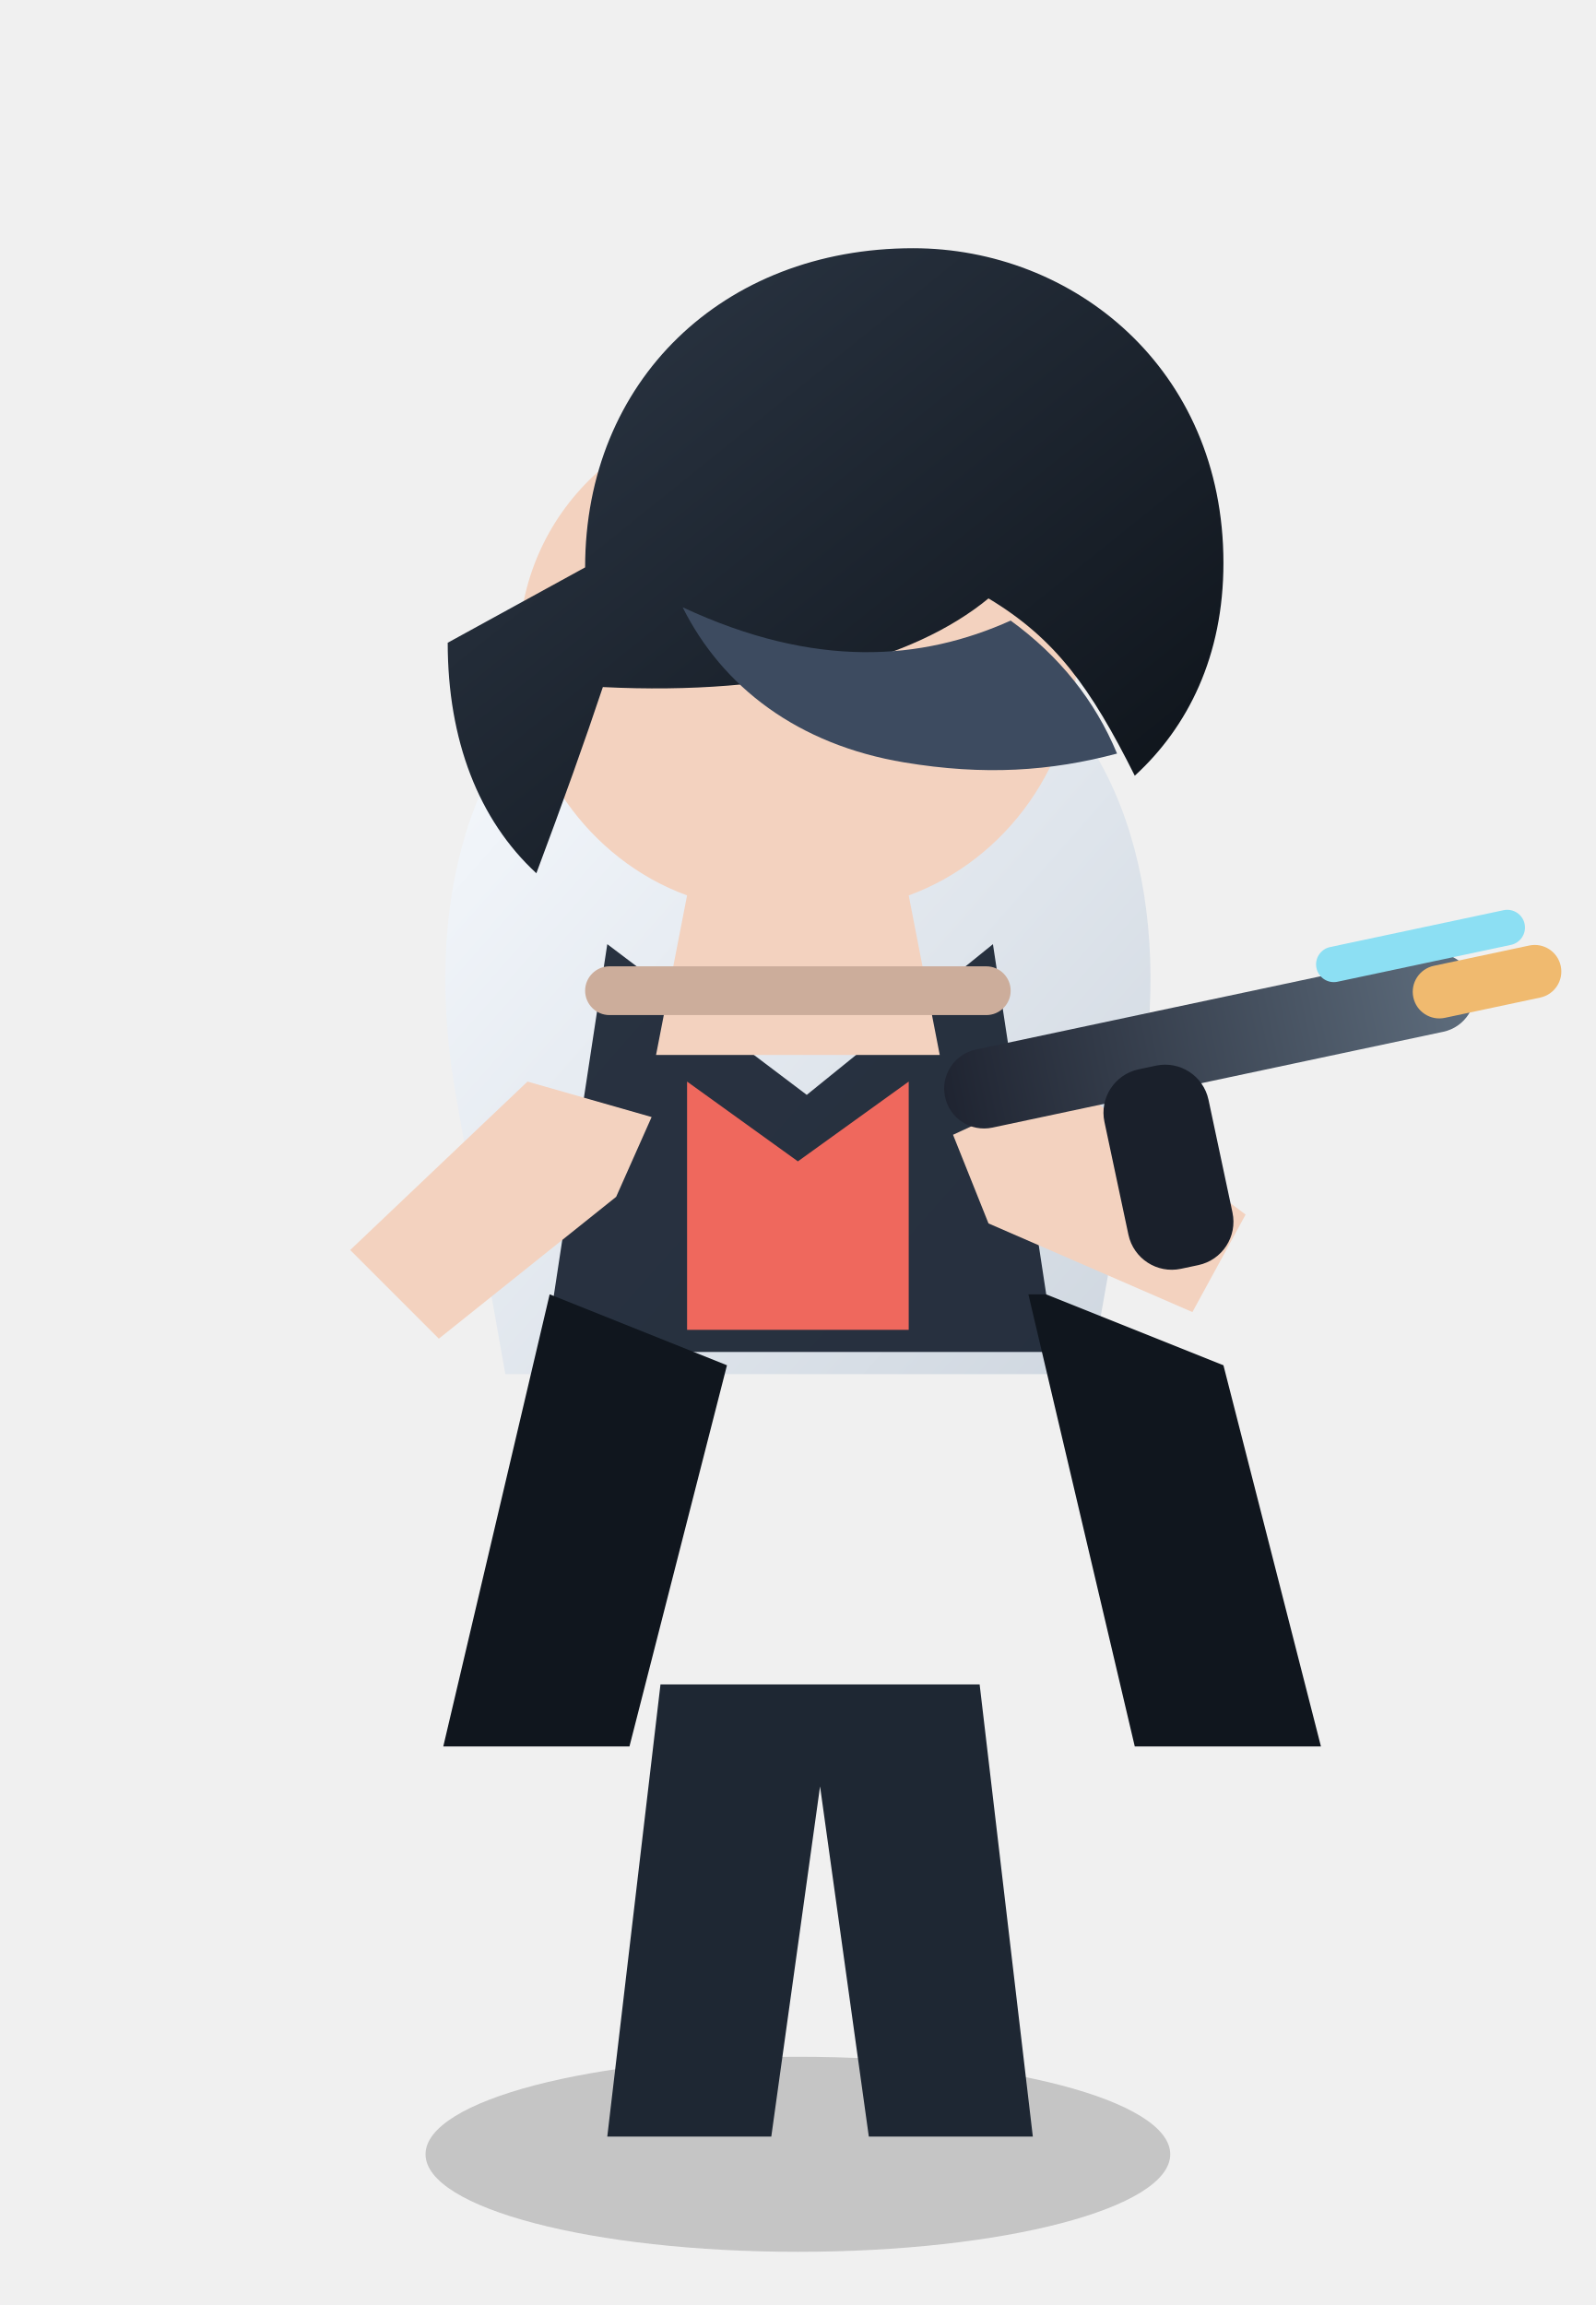
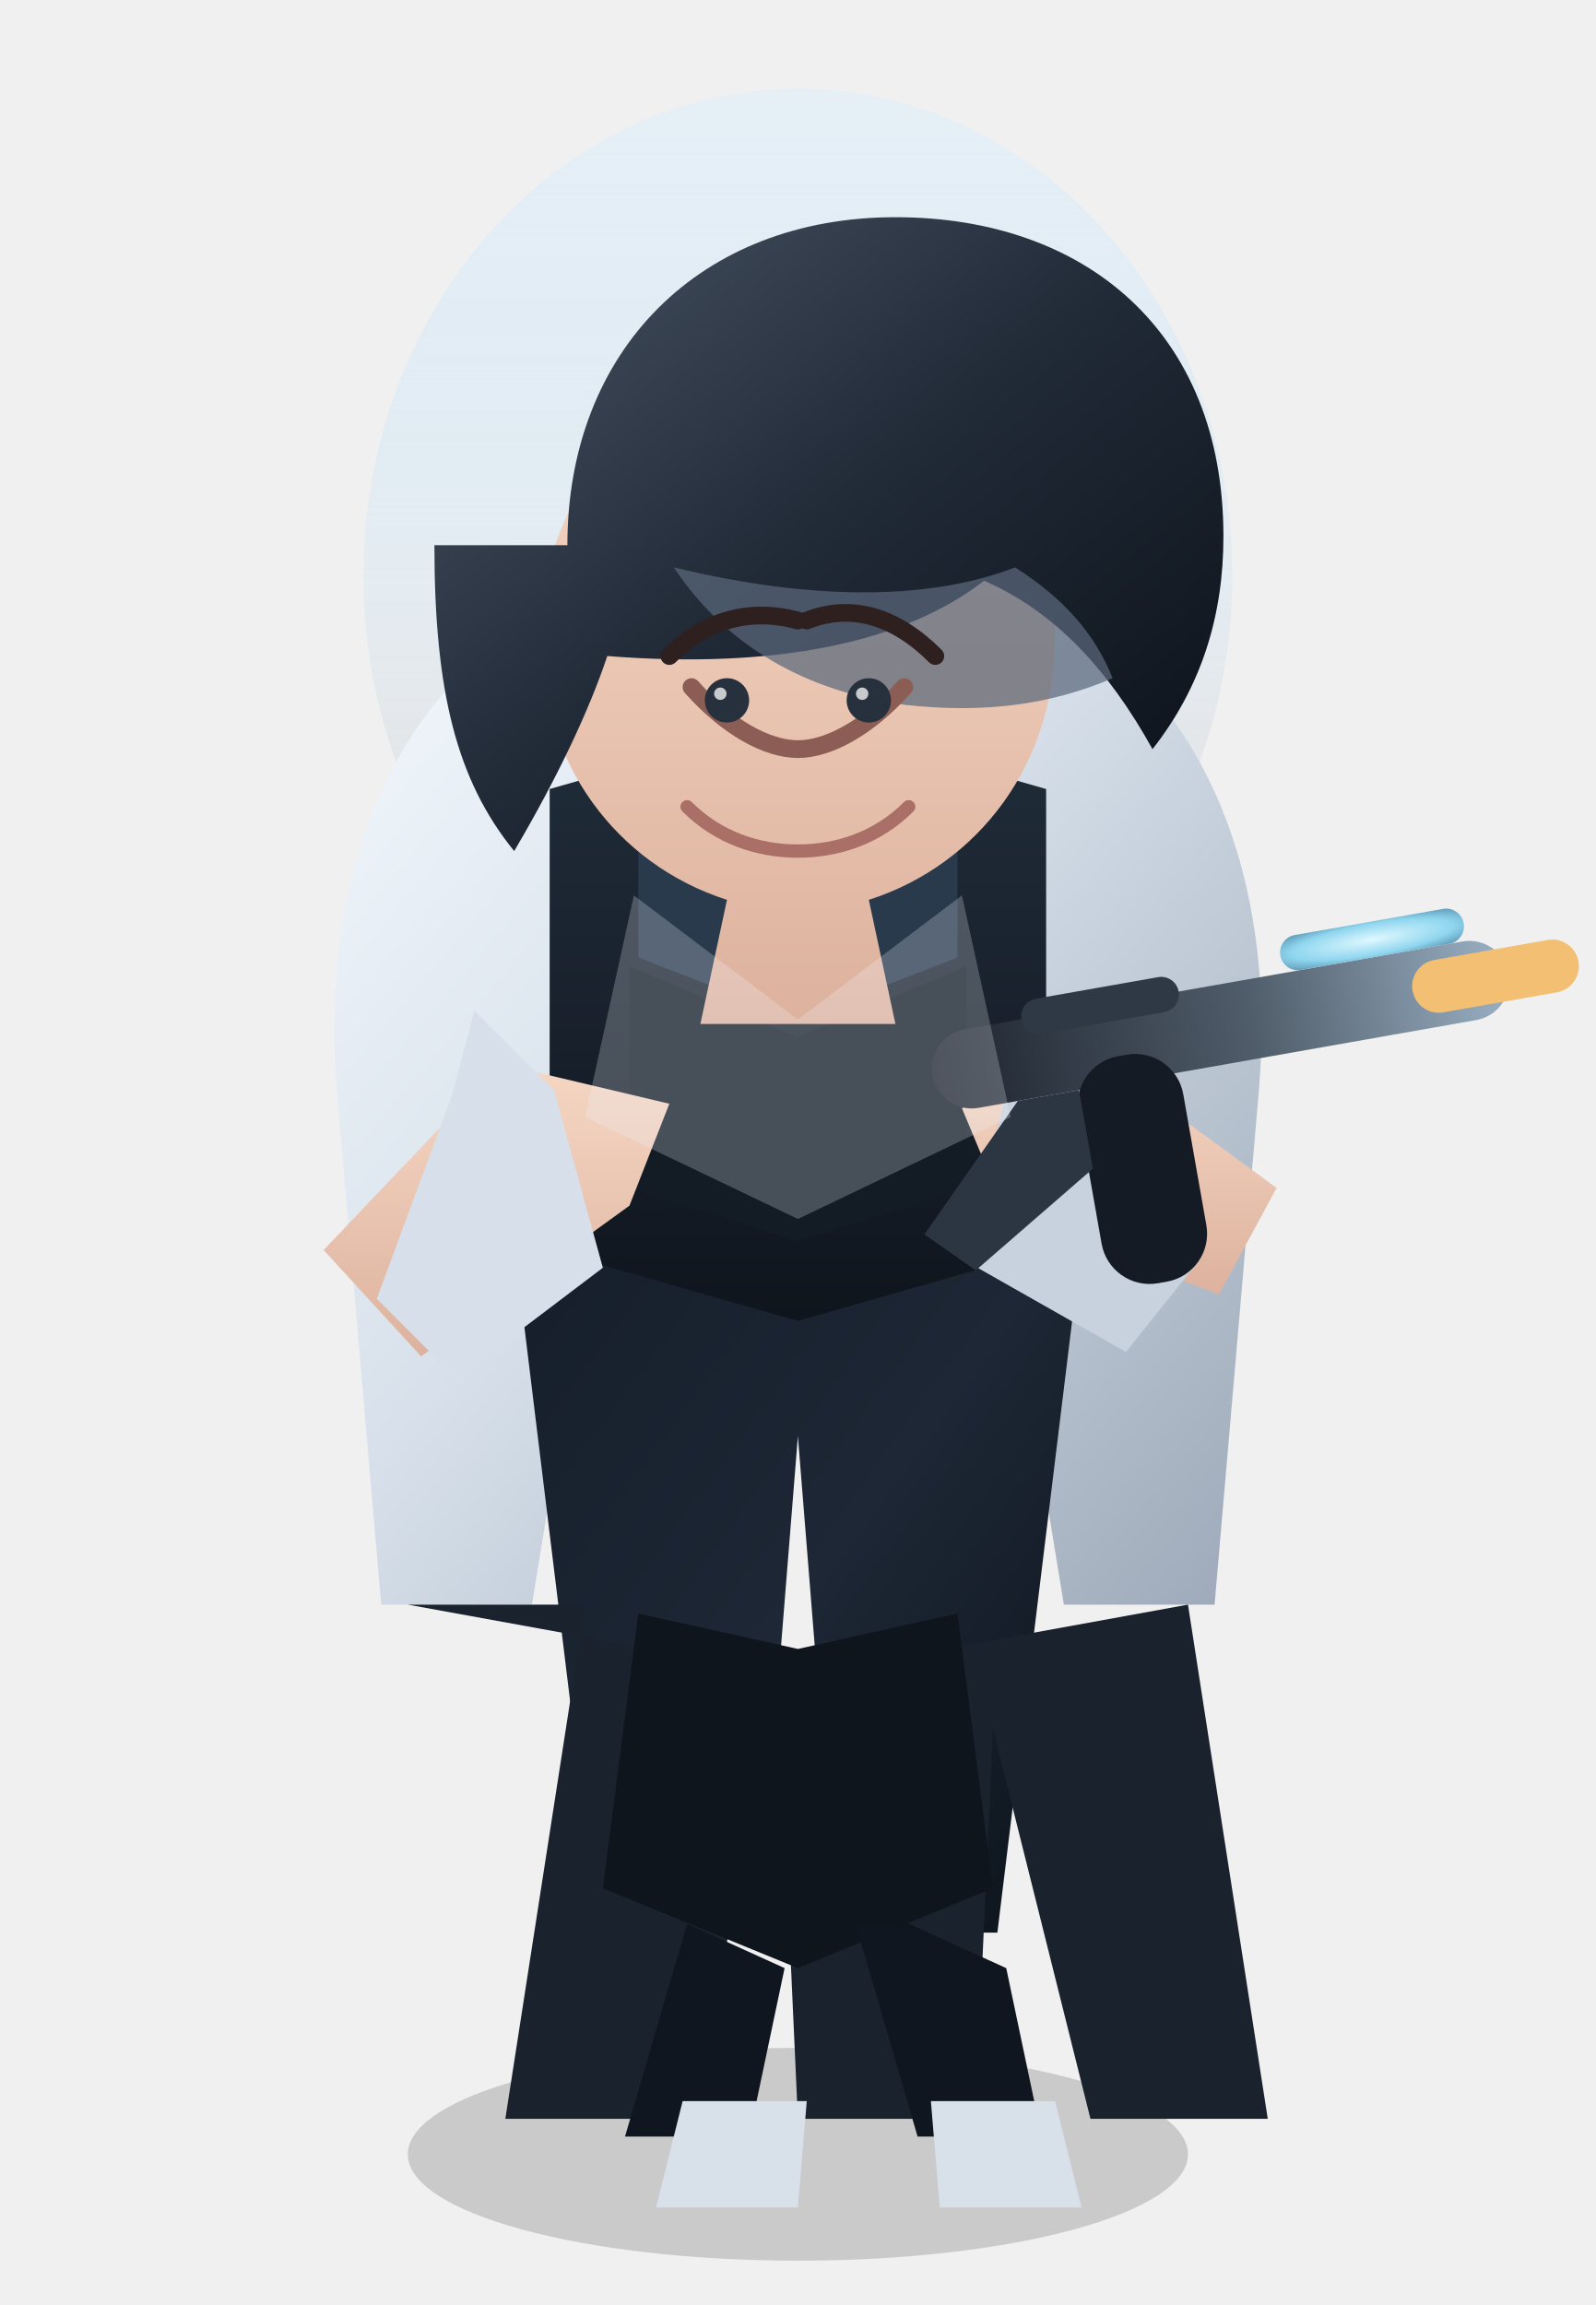
<svg xmlns="http://www.w3.org/2000/svg" viewBox="0 0 360 520">
  <defs>
-     <linearGradient id="coat" x1="0" x2="1" y1="0" y2="1">
-       <stop offset="0" stop-color="#f8fbff" />
-       <stop offset="1" stop-color="#ced6df" />
+     <linearGradient id="bgGlow" x1="0" x2="0" y1="0" y2="1">
+       <stop offset="0" stop-color="#d9efff" stop-opacity=".42" />
+       <stop offset=".5" stop-color="#9fd7ff" stop-opacity=".14" />
+       <stop offset="1" stop-color="#0c1622" stop-opacity="0" />
+     </linearGradient>
+     <linearGradient id="coatOuter" x1="0" x2="1" y1="0" y2="1">
+       <stop offset="0" stop-color="#f6fbff" />
+       <stop offset=".45" stop-color="#d8e1eb" />
+       <stop offset="1" stop-color="#9ca8b8" />
+     </linearGradient>
+     <linearGradient id="coatInner" x1="0" x2="1" y1="0" y2="1">
+       <stop offset="0" stop-color="#141c28" />
+       <stop offset=".55" stop-color="#1d2735" />
+       <stop offset="1" stop-color="#0b121a" />
+     </linearGradient>
+     <linearGradient id="armor" x1="0" x2="0" y1="0" y2="1">
+       <stop offset="0" stop-color="#212d3b" />
+       <stop offset="1" stop-color="#0f151d" />
    </linearGradient>
    <linearGradient id="weapon" x1="0" x2="1">
-       <stop offset="0" stop-color="#1f2431" />
-       <stop offset="1" stop-color="#5f6e7e" />
+       <stop offset="0" stop-color="#1d232d" />
+       <stop offset=".55" stop-color="#4f5c69" />
+       <stop offset="1" stop-color="#9ab0c4" />
    </linearGradient>
    <linearGradient id="hair" x1="0" x2="1" y1="0" y2="1">
-       <stop offset="0" stop-color="#2e3948" />
-       <stop offset="1" stop-color="#0c1117" />
+       <stop offset="0" stop-color="#4a5667" />
+       <stop offset=".5" stop-color="#202936" />
+       <stop offset="1" stop-color="#0a1017" />
    </linearGradient>
+     <linearGradient id="scarf" x1="0" x2="1" y1="0" y2="1">
+       <stop offset="0" stop-color="#ee7a65" />
+       <stop offset="1" stop-color="#a73e34" />
+     </linearGradient>
+     <linearGradient id="skin" x1="0" x2="0" y1="0" y2="1">
+       <stop offset="0" stop-color="#f5d7c4" />
+       <stop offset="1" stop-color="#ddb29e" />
+     </linearGradient>
+     <radialGradient id="visor" cx=".5" cy=".5" r=".8">
+       <stop offset="0" stop-color="#dff8ff" />
+       <stop offset=".55" stop-color="#8fd6ef" />
+       <stop offset="1" stop-color="#437696" />
+     </radialGradient>
  </defs>
-   <ellipse cx="180" cy="486" rx="84" ry="22" fill="#000" fill-opacity=".18" />
-   <g transform="translate(0 8)">
-     <path d="M226 140c28 18 39 56 31 100l-11 62h-132l-11-62c-8-44 3-82 31-100l46-18h0l46 18z" fill="url(#coat)" />
-     <path d="M137 205l45 34 42-34 14 92H123l14-92z" fill="#182231" fill-opacity=".92" />
-     <path d="M124 284l-24 102h42l22-86-40-16zm112 0l40 16 22 86h-42l-24-102z" fill="#10161e" />
-     <path d="M149 372l-12 102h37l11-79 11 79h37l-12-102h-72z" fill="#1e2733" />
-     <path d="M173 84c-30 0-56 23-56 55 0 25 16 47 38 55l-7 36h64l-7-36c22-8 38-30 38-55 0-32-26-55-56-55h-14z" fill="#f3d2bf" />
-     <path d="M132 120c0-42 31-72 74-72 36 0 70 27 70 71 0 21-8 37-20 48-10-20-18-31-33-40-17 14-47 22-87 20-4 12-9 26-15 42-13-12-20-30-20-52z" fill="url(#hair)" />
-     <path d="M154 129c9 18 26 31 50 35 18 3 33 2 48-2-5-12-13-22-24-30-20 9-44 11-74-3z" fill="#3d4b60" />
-     <rect x="132" y="210" width="96" height="11" rx="5.5" fill="#ccad9b" />
-     <path d="M119 236l-40 38 20 20 40-32 8-18-28-8z" fill="#f3d2bf" />
-     <path d="M241 236l40 30-12 22-46-20-8-20 26-12z" fill="#f3d2bf" />
-     <g transform="translate(208 215) rotate(-12)">
-       <rect x="0" y="16" width="122" height="18" rx="9" fill="url(#weapon)" />
-       <rect x="88" y="10" width="48" height="8" rx="4" fill="#8cdff3" />
-       <rect x="34" y="28" width="24" height="46" rx="10" fill="#1a202b" />
-       <rect x="108" y="19" width="34" height="12" rx="6" fill="#f0ba6f" />
+   <ellipse cx="180" cy="486" rx="88" ry="24" fill="#000" fill-opacity=".16" />
+   <ellipse cx="180" cy="130" rx="98" ry="110" fill="url(#bgGlow)" />
+   <g transform="translate(0 4)">
+     <path d="M180 112l58 22c34 20 50 60 46 108l-10 116h-34l-18-110-42 24-42-24-18 110H86l-10-116c-4-48 12-88 46-108l58-22z" fill="url(#coatOuter)" />
+     <path d="M113 252l22 180h36l9-112 9 112h36l22-180-29 16-38-20-38 20-29-16z" fill="url(#coatInner)" />
+     <path d="M124 174l56-16 56 16v104l-56 16-56-16V174z" fill="url(#armor)" />
+     <path d="M144 184h72v28l-36 14-36-14v-28z" fill="#2a3a4d" />
+     <path d="M142 214l38 16 38-16v50l-38 12-38-12v-50z" fill="#131b25" />
+     <path d="M166 164h28l16 24-30 20-30-20 16-24z" fill="url(#scarf)" />
+     <path d="M180 80c-32 0-58 24-58 60 0 28 17 51 42 59l-6 28h44l-6-28c25-8 42-31 42-59 0-36-26-60-58-60z" fill="url(#skin)" />
+     <path d="M128 119c0-44 30-74 74-74 43 0 74 26 74 72 0 18-5 34-16 48-10-18-22-31-38-38-18 14-47 20-85 17-4 12-11 27-21 44-13-16-18-36-18-69z" fill="url(#hair)" />
+     <path d="M152 124c12 18 30 28 52 31 18 2 33 0 47-6-4-10-11-18-22-25-18 7-44 8-77 0z" fill="#5a687c" fill-opacity=".72" />
+     <path d="M156 151c8 9 17 14 24 14s16-5 24-14" fill="none" stroke="#8c5d54" stroke-width="4" stroke-linecap="round" />
+     <path d="M155 178c7 7 16 10 25 10s18-3 25-10" fill="none" stroke="#aa6f66" stroke-width="3" stroke-linecap="round" />
+     <path d="M151 144c8-8 18-11 29-8" fill="none" stroke="#2f2020" stroke-width="4" stroke-linecap="round" />
+     <path d="M182 136c10-4 20-1 29 8" fill="none" stroke="#2f2020" stroke-width="4" stroke-linecap="round" />
+     <circle cx="164" cy="154" r="5" fill="#27313d" />
+     <circle cx="196" cy="154" r="5" fill="#27313d" />
+     <circle cx="162.5" cy="152.5" r="1.4" fill="#fff" fill-opacity=".74" />
+     <circle cx="194.5" cy="152.5" r="1.4" fill="#fff" fill-opacity=".74" />
+     <path d="M113 236l-40 42 22 24 47-34 9-23-38-9z" fill="url(#skin)" />
+     <path d="M247 234l41 30-13 24-48-18-10-24 30-12z" fill="url(#skin)" />
+     <path d="M107 224l18 18 11 40-33 25-18-18 17-46 5-19z" fill="#d7e0ea" />
+     <path d="M245 223l-18 20-10 37 37 21 16-20-12-44-13-14z" fill="#c8d2de" />
+     <g transform="translate(206 214) rotate(-10)">
+       <rect x="0" y="16" width="132" height="18" rx="9" fill="url(#weapon)" />
+       <rect x="82" y="8" width="42" height="8" rx="4" fill="url(#visor)" />
+       <rect x="31" y="28" width="24" height="52" rx="11" fill="#151b24" />
+       <rect x="22" y="12" width="36" height="8" rx="4" fill="#2f3946" />
+       <rect x="110" y="19" width="38" height="12" rx="6" fill="#f2bf73" />
+       <path d="M18 34l-26 26 10 10 30-18V34H18z" fill="#2c3643" />
    </g>
-     <path d="M155 236l25 18 25-18v56h-50v-56z" fill="#ef685d" />
+     <path d="M132 358l-18 116h40l22-88 4 88h40l4-88 22 88h40l-18-116-88 16-88-16z" fill="#1a222e" />
+     <path d="M144 360l36 8 36-8 8 62-44 18-44-18 8-62z" fill="#0e151d" />
+     <path d="M155 430l-14 48h28l8-38-22-10zm50 0l22 10 8 38h-28l-14-48z" fill="#10161f" />
+     <path d="M154 470h28l-2 24h-32l6-24zm56 0h28l6 24h-32l-2-24z" fill="#d8e1ea" />
+     <path d="M143 198l37 28 37-28 11 50-48 23-48-23 11-50z" fill="#eef4fa" fill-opacity=".24" />
  </g>
</svg>
